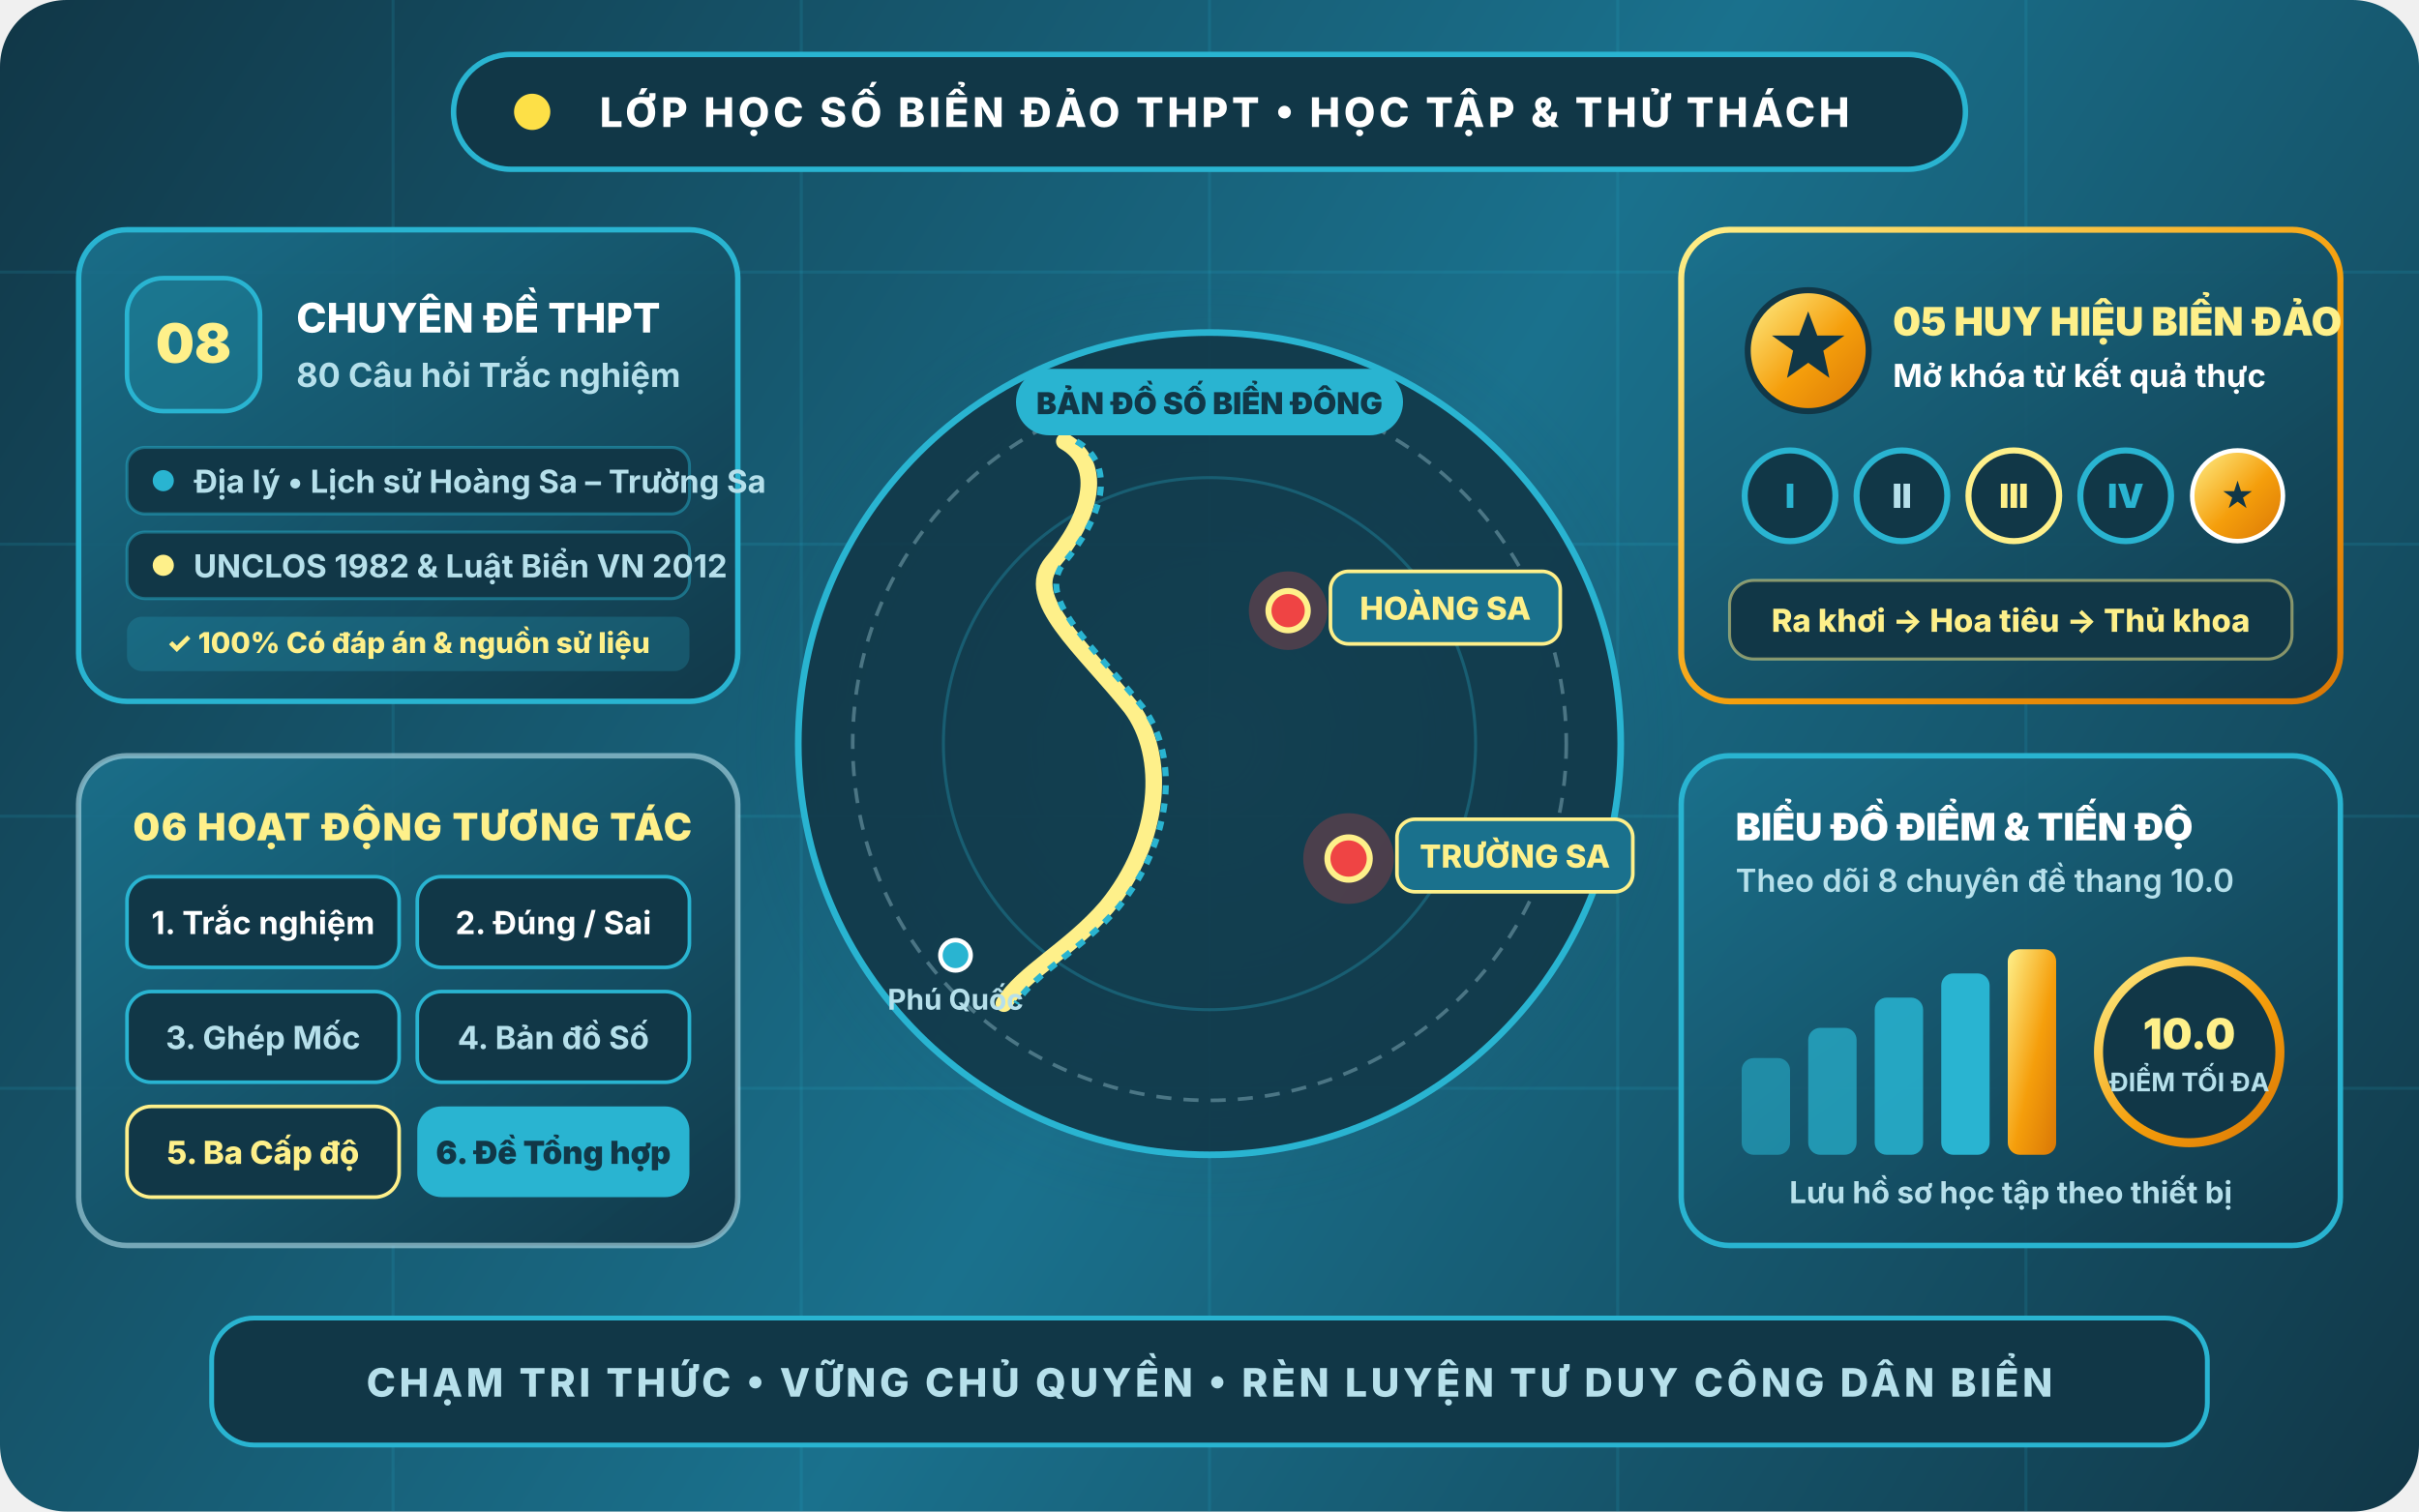
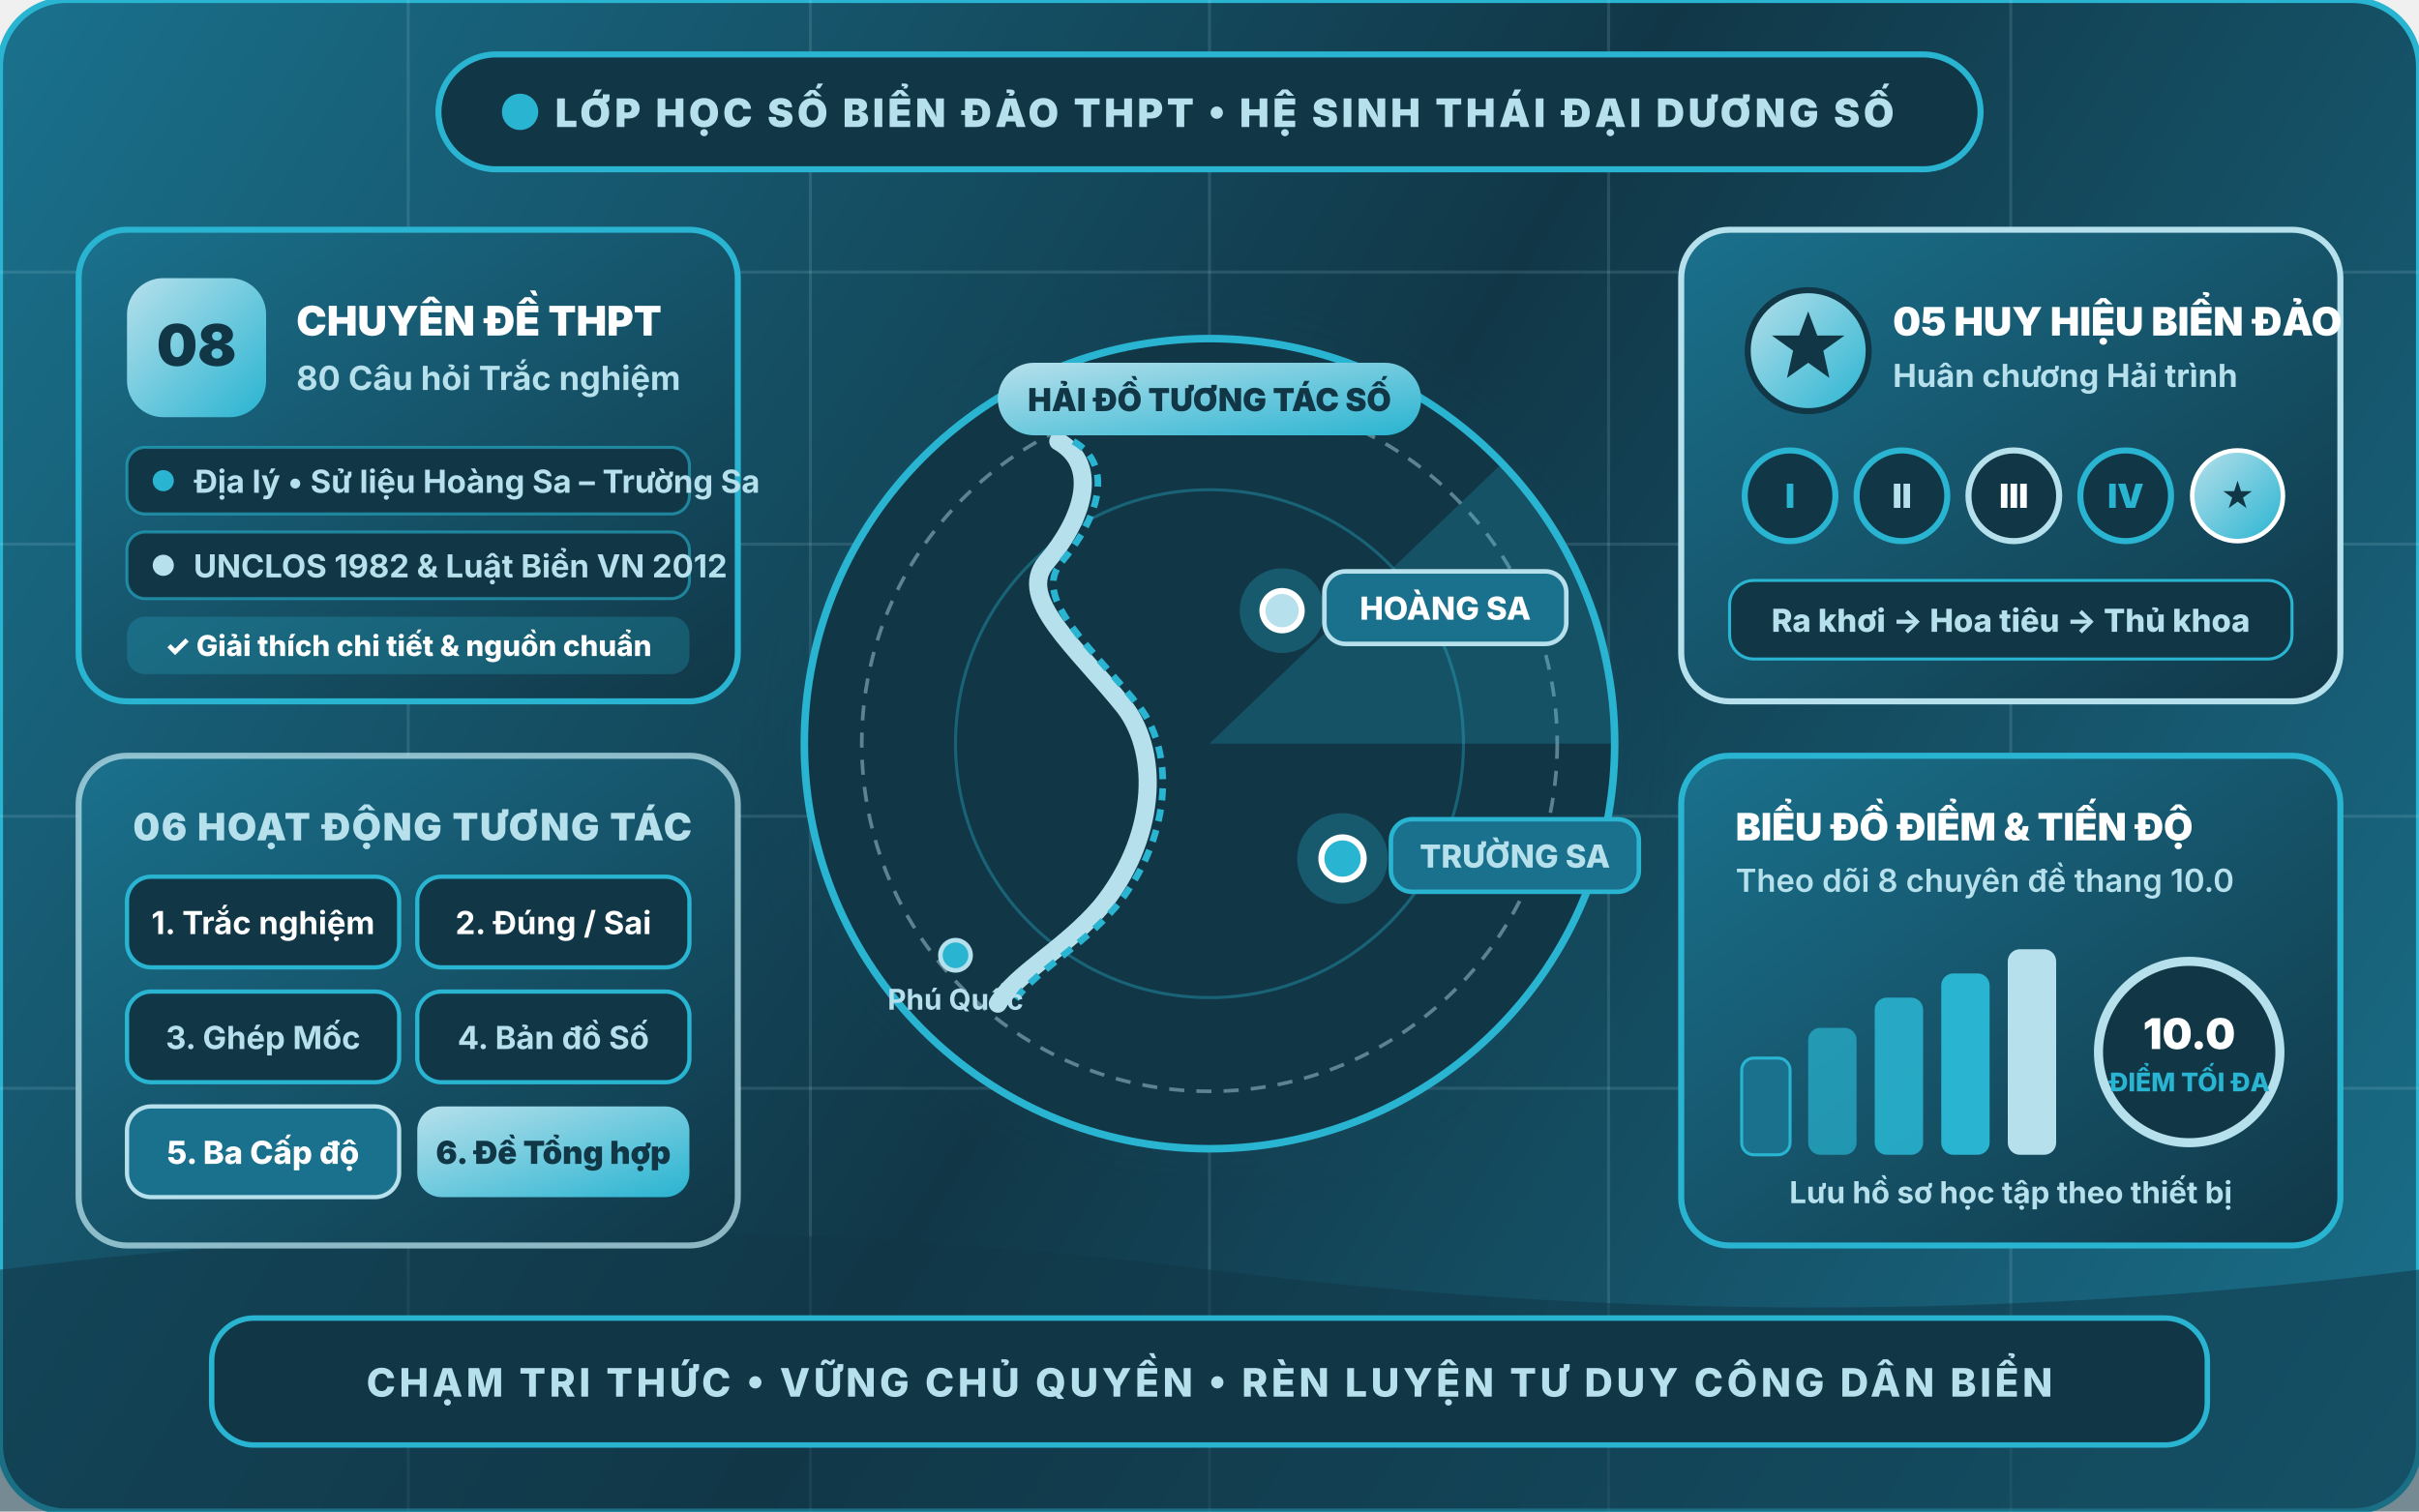
<svg xmlns="http://www.w3.org/2000/svg" viewBox="0 0 800 500" fill="none">
  <defs>
-     <linearGradient id="cls-hero-bg" x1="0" y1="0" x2="800" y2="500" gradientUnits="userSpaceOnUse">
-       <stop offset="0%" stop-color="#113747" />
-       <stop offset="52%" stop-color="#1A718D" />
+     <linearGradient id="oh-bg" x1="0" y1="0" x2="800" y2="500" gradientUnits="userSpaceOnUse">
+       <stop offset="0%" stop-color="#1A718D" />
+       <stop offset="50%" stop-color="#113747" />
+       <stop offset="100%" stop-color="#1A718D" />
+     </linearGradient>
+     <linearGradient id="oh-card" x1="0" y1="0" x2="1" y2="1">
+       <stop offset="0%" stop-color="#1A718D" />
      <stop offset="100%" stop-color="#113747" />
    </linearGradient>
-     <linearGradient id="cls-card-glass" x1="0" y1="0" x2="1" y2="1">
-       <stop offset="0%" stop-color="#1A718D" stop-opacity="0.92" />
-       <stop offset="100%" stop-color="#113747" stop-opacity="0.96" />
+     <linearGradient id="oh-aqua" x1="0" y1="0" x2="1" y2="1">
+       <stop offset="0%" stop-color="#B6E0EB" />
+       <stop offset="100%" stop-color="#29B4D1" />
    </linearGradient>
-     <linearGradient id="cls-gold-grad" x1="0" y1="0" x2="1" y2="1">
-       <stop offset="0%" stop-color="#FEF08A" />
-       <stop offset="55%" stop-color="#F59E0B" />
-       <stop offset="100%" stop-color="#D97706" />
-     </linearGradient>
-     <radialGradient id="cls-radar-glow" cx="50%" cy="50%" r="50%">
-       <stop offset="0%" stop-color="#29B4D1" stop-opacity="0.36" />
-       <stop offset="70%" stop-color="#1A718D" stop-opacity="0.12" />
+     <radialGradient id="oh-radar" cx="50%" cy="50%" r="50%">
+       <stop offset="0%" stop-color="#29B4D1" stop-opacity="0.45" />
+       <stop offset="65%" stop-color="#1A718D" stop-opacity="0.2" />
      <stop offset="100%" stop-color="#113747" stop-opacity="0" />
    </radialGradient>
  </defs>
-   <rect width="800" height="500" rx="22" fill="url(#cls-hero-bg)" />
-   <g stroke="#29B4D1" stroke-opacity="0.14" stroke-width="1">
+   <rect width="800" height="500" rx="22" fill="url(#oh-bg)" stroke="#29B4D1" stroke-width="2" />
+   <g stroke="#B6E0EB" stroke-opacity="0.14" stroke-width="1">
    <line x1="0" y1="90" x2="800" y2="90" />
    <line x1="0" y1="180" x2="800" y2="180" />
    <line x1="0" y1="270" x2="800" y2="270" />
    <line x1="0" y1="360" x2="800" y2="360" />
-     <line x1="130" y1="0" x2="130" y2="500" />
-     <line x1="265" y1="0" x2="265" y2="500" />
+     <line x1="135" y1="0" x2="135" y2="500" />
+     <line x1="268" y1="0" x2="268" y2="500" />
    <line x1="400" y1="0" x2="400" y2="500" />
-     <line x1="535" y1="0" x2="535" y2="500" />
-     <line x1="670" y1="0" x2="670" y2="500" />
+     <line x1="532" y1="0" x2="532" y2="500" />
+     <line x1="665" y1="0" x2="665" y2="500" />
  </g>
-   <rect x="150" y="18" width="500" height="38" rx="19" fill="#113747" stroke="#29B4D1" stroke-width="1.8" />
-   <circle cx="176" cy="37" r="6" fill="#FDE047" />
-   <text x="405" y="42" text-anchor="middle" fill="#FFFFFF" font-family="Inter, Segoe UI, sans-serif" font-size="13.5" font-weight="800" letter-spacing="1.2">LỚP HỌC SỐ BIỂN ĐẢO THPT • HỌC TẬP &amp; THỬ THÁCH</text>
-   <circle cx="400" cy="246" r="158" fill="url(#cls-radar-glow)" />
-   <circle cx="400" cy="246" r="136" fill="#113747" fill-opacity="0.88" stroke="#29B4D1" stroke-width="2.2" />
-   <circle cx="400" cy="246" r="118" fill="none" stroke="#B6E0EB" stroke-opacity="0.35" stroke-width="1.2" stroke-dasharray="5 4" />
-   <circle cx="400" cy="246" r="88" fill="none" stroke="#29B4D1" stroke-opacity="0.28" stroke-width="1" />
-   <path d="M352 146 C366 154 360 172 348 186 C338 198 358 214 374 234 C386 250 384 278 366 300 C354 314 338 322 332 332" fill="none" stroke="#FEF08A" stroke-width="5.5" stroke-linecap="round" />
-   <path d="M356 146 C370 154 364 172 352 186 C342 198 362 214 378 234 C390 250 388 278 370 300 C358 314 342 322 336 332" fill="none" stroke="#29B4D1" stroke-width="2" stroke-dasharray="3 3" />
-   <circle cx="426" cy="202" r="13" fill="#EF4444" fill-opacity="0.26" />
-   <circle cx="426" cy="202" r="6.5" fill="#EF4444" stroke="#FEF08A" stroke-width="2" />
-   <rect x="440" y="189" width="76" height="24" rx="6" fill="#1A718D" stroke="#FEF08A" stroke-width="1.2" />
-   <text x="478" y="205" text-anchor="middle" fill="#FEF08A" font-family="Inter, Segoe UI, sans-serif" font-size="10.5" font-weight="800">HOÀNG SA</text>
-   <circle cx="446" cy="284" r="15" fill="#EF4444" fill-opacity="0.26" />
-   <circle cx="446" cy="284" r="7" fill="#EF4444" stroke="#FEF08A" stroke-width="2" />
-   <rect x="462" y="271" width="78" height="24" rx="6" fill="#1A718D" stroke="#FEF08A" stroke-width="1.2" />
-   <text x="501" y="287" text-anchor="middle" fill="#FEF08A" font-family="Inter, Segoe UI, sans-serif" font-size="10.5" font-weight="800">TRƯỜNG SA</text>
-   <circle cx="316" cy="316" r="5" fill="#29B4D1" stroke="#FFFFFF" stroke-width="1.5" />
+   <path d="M0 420 Q200 395 400 420 T800 420 V500 H0 Z" fill="#113747" fill-opacity="0.55" />
+   <rect x="145" y="18" width="510" height="38" rx="19" fill="#113747" stroke="#29B4D1" stroke-width="2" />
+   <circle cx="172" cy="37" r="6" fill="#29B4D1" />
+   <text x="405" y="42" text-anchor="middle" fill="#B6E0EB" font-family="Inter, Segoe UI, sans-serif" font-size="13" font-weight="900" letter-spacing="1.2">LỚP HỌC SỐ BIỂN ĐẢO THPT • HỆ SINH THÁI ĐẠI DƯƠNG SỐ</text>
+   <circle cx="400" cy="246" r="156" fill="url(#oh-radar)" />
+   <circle cx="400" cy="246" r="134" fill="#113747" stroke="#29B4D1" stroke-width="2.5" />
+   <circle cx="400" cy="246" r="115" fill="none" stroke="#B6E0EB" stroke-opacity="0.45" stroke-width="1.2" stroke-dasharray="5 4" />
+   <circle cx="400" cy="246" r="84" fill="none" stroke="#29B4D1" stroke-opacity="0.35" stroke-width="1" />
+   <path d="M400 246 L496 154 A134 134 0 0 1 534 246 Z" fill="#29B4D1" fill-opacity="0.22" />
+   <path d="M350 146 C364 154 358 172 346 186 C336 198 356 214 372 234 C384 250 382 278 364 300 C352 314 336 322 330 332" fill="none" stroke="#B6E0EB" stroke-width="6" stroke-linecap="round" />
+   <path d="M355 146 C369 154 363 172 351 186 C341 198 361 214 377 234 C389 250 387 278 369 300 C357 314 341 322 335 332" fill="none" stroke="#29B4D1" stroke-width="2.2" stroke-dasharray="4 3" />
+   <circle cx="424" cy="202" r="14" fill="#29B4D1" fill-opacity="0.28" />
+   <circle cx="424" cy="202" r="6.5" fill="#B6E0EB" stroke="#FFFFFF" stroke-width="2" />
+   <rect x="438" y="189" width="80" height="24" rx="7" fill="#1A718D" stroke="#B6E0EB" stroke-width="1.5" />
+   <text x="478" y="205" text-anchor="middle" fill="#FFFFFF" font-family="Inter, Segoe UI, sans-serif" font-size="10.5" font-weight="800">HOÀNG SA</text>
+   <circle cx="444" cy="284" r="15" fill="#29B4D1" fill-opacity="0.28" />
+   <circle cx="444" cy="284" r="7" fill="#29B4D1" stroke="#FFFFFF" stroke-width="2" />
+   <rect x="460" y="271" width="82" height="24" rx="7" fill="#1A718D" stroke="#29B4D1" stroke-width="1.5" />
+   <text x="501" y="287" text-anchor="middle" fill="#B6E0EB" font-family="Inter, Segoe UI, sans-serif" font-size="10.5" font-weight="800">TRƯỜNG SA</text>
+   <circle cx="316" cy="316" r="5" fill="#29B4D1" stroke="#B6E0EB" stroke-width="1.5" />
  <text x="316" y="334" text-anchor="middle" fill="#B6E0EB" font-family="Inter, Segoe UI, sans-serif" font-size="9.5" font-weight="700">Phú Quốc</text>
-   <rect x="336" y="122" width="128" height="22" rx="11" fill="#29B4D1" />
-   <text x="400" y="137" text-anchor="middle" fill="#113747" font-family="Inter, Segoe UI, sans-serif" font-size="10" font-weight="900">BẢN ĐỒ SỐ BIỂN ĐÔNG</text>
+   <rect x="330" y="120" width="140" height="24" rx="12" fill="url(#oh-aqua)" />
+   <text x="400" y="136" text-anchor="middle" fill="#113747" font-family="Inter, Segoe UI, sans-serif" font-size="10.5" font-weight="900">HẢI ĐỒ TƯƠNG TÁC SỐ</text>
  <g transform="translate(26, 76)">
-     <rect width="218" height="156" rx="16" fill="url(#cls-card-glass)" stroke="#29B4D1" stroke-width="1.8" />
-     <rect x="16" y="16" width="44" height="44" rx="12" fill="#29B4D1" fill-opacity="0.2" stroke="#29B4D1" stroke-width="1.5" />
-     <text x="38" y="44" text-anchor="middle" fill="#FEF08A" font-family="Inter, Segoe UI, sans-serif" font-size="18" font-weight="900">08</text>
-     <text x="72" y="34" fill="#FFFFFF" font-family="Inter, Segoe UI, sans-serif" font-size="13.5" font-weight="800">CHUYÊN ĐỀ THPT</text>
-     <text x="72" y="52" fill="#B6E0EB" font-family="Inter, Segoe UI, sans-serif" font-size="11" font-weight="700">80 Câu hỏi Trắc nghiệm</text>
-     <rect x="16" y="72" width="186" height="22" rx="6" fill="#113747" stroke="#29B4D1" stroke-opacity="0.45" />
+     <rect width="218" height="156" rx="16" fill="url(#oh-card)" stroke="#29B4D1" stroke-width="2" />
+     <rect x="16" y="16" width="46" height="46" rx="12" fill="url(#oh-aqua)" />
+     <text x="39" y="45" text-anchor="middle" fill="#113747" font-family="Inter, Segoe UI, sans-serif" font-size="19" font-weight="900">08</text>
+     <text x="72" y="35" fill="#FFFFFF" font-family="Inter, Segoe UI, sans-serif" font-size="13.5" font-weight="900">CHUYÊN ĐỀ THPT</text>
+     <text x="72" y="53" fill="#B6E0EB" font-family="Inter, Segoe UI, sans-serif" font-size="11" font-weight="700">80 Câu hỏi Trắc nghiệm</text>
+     <rect x="16" y="72" width="186" height="22" rx="6" fill="#113747" stroke="#29B4D1" stroke-opacity="0.6" />
    <circle cx="28" cy="83" r="3.5" fill="#29B4D1" />
-     <text x="38" y="87" fill="#B6E0EB" font-family="Inter, Segoe UI, sans-serif" font-size="10.5" font-weight="700">Địa lý • Lịch sử Hoàng Sa – Trường Sa</text>
-     <rect x="16" y="100" width="186" height="22" rx="6" fill="#113747" stroke="#29B4D1" stroke-opacity="0.45" />
-     <circle cx="28" cy="111" r="3.5" fill="#FEF08A" />
+     <text x="38" y="87" fill="#B6E0EB" font-family="Inter, Segoe UI, sans-serif" font-size="10.5" font-weight="700">Địa lý • Sử liệu Hoàng Sa – Trường Sa</text>
+     <rect x="16" y="100" width="186" height="22" rx="6" fill="#113747" stroke="#29B4D1" stroke-opacity="0.6" />
+     <circle cx="28" cy="111" r="3.5" fill="#B6E0EB" />
    <text x="38" y="115" fill="#B6E0EB" font-family="Inter, Segoe UI, sans-serif" font-size="10.5" font-weight="700">UNCLOS 1982 &amp; Luật Biển VN 2012</text>
-     <rect x="16" y="128" width="186" height="18" rx="5" fill="#29B4D1" fill-opacity="0.22" />
-     <text x="109" y="140" text-anchor="middle" fill="#FEF08A" font-family="Inter, Segoe UI, sans-serif" font-size="9.5" font-weight="800">✓ 100% Có đáp án &amp; nguồn sử liệu</text>
+     <rect x="16" y="128" width="186" height="19" rx="6" fill="#29B4D1" fill-opacity="0.25" />
+     <text x="109" y="141" text-anchor="middle" fill="#FFFFFF" font-family="Inter, Segoe UI, sans-serif" font-size="9.5" font-weight="800">✓ Giải thích chi tiết &amp; nguồn chuẩn</text>
  </g>
  <g transform="translate(26, 250)">
-     <rect width="218" height="162" rx="16" fill="url(#cls-card-glass)" stroke="#B6E0EB" stroke-opacity="0.6" stroke-width="1.8" />
-     <text x="18" y="28" fill="#FEF08A" font-family="Inter, Segoe UI, sans-serif" font-size="12.5" font-weight="900" letter-spacing="0.5">06 HOẠT ĐỘNG TƯƠNG TÁC</text>
-     <rect x="16" y="40" width="90" height="30" rx="8" fill="#113747" stroke="#29B4D1" stroke-width="1.2" />
+     <rect width="218" height="162" rx="16" fill="url(#oh-card)" stroke="#B6E0EB" stroke-opacity="0.75" stroke-width="2" />
+     <text x="18" y="28" fill="#B6E0EB" font-family="Inter, Segoe UI, sans-serif" font-size="12.5" font-weight="900" letter-spacing="0.5">06 HOẠT ĐỘNG TƯƠNG TÁC</text>
+     <rect x="16" y="40" width="90" height="30" rx="8" fill="#113747" stroke="#29B4D1" stroke-width="1.4" />
    <text x="61" y="59" text-anchor="middle" fill="#FFFFFF" font-family="Inter, Segoe UI, sans-serif" font-size="10.5" font-weight="700">1. Trắc nghiệm</text>
-     <rect x="112" y="40" width="90" height="30" rx="8" fill="#113747" stroke="#29B4D1" stroke-width="1.2" />
+     <rect x="112" y="40" width="90" height="30" rx="8" fill="#113747" stroke="#29B4D1" stroke-width="1.4" />
    <text x="157" y="59" text-anchor="middle" fill="#FFFFFF" font-family="Inter, Segoe UI, sans-serif" font-size="10.5" font-weight="700">2. Đúng / Sai</text>
-     <rect x="16" y="78" width="90" height="30" rx="8" fill="#113747" stroke="#29B4D1" stroke-width="1.2" />
+     <rect x="16" y="78" width="90" height="30" rx="8" fill="#113747" stroke="#29B4D1" stroke-width="1.4" />
    <text x="61" y="97" text-anchor="middle" fill="#B6E0EB" font-family="Inter, Segoe UI, sans-serif" font-size="10.5" font-weight="700">3. Ghép Mốc</text>
-     <rect x="112" y="78" width="90" height="30" rx="8" fill="#113747" stroke="#29B4D1" stroke-width="1.2" />
+     <rect x="112" y="78" width="90" height="30" rx="8" fill="#113747" stroke="#29B4D1" stroke-width="1.4" />
    <text x="157" y="97" text-anchor="middle" fill="#B6E0EB" font-family="Inter, Segoe UI, sans-serif" font-size="10.5" font-weight="700">4. Bản đồ Số</text>
-     <rect x="16" y="116" width="90" height="30" rx="8" fill="#113747" stroke="#FEF08A" stroke-width="1.2" />
-     <text x="61" y="135" text-anchor="middle" fill="#FEF08A" font-family="Inter, Segoe UI, sans-serif" font-size="10.5" font-weight="800">5. Ba Cấp độ</text>
-     <rect x="112" y="116" width="90" height="30" rx="8" fill="#29B4D1" />
+     <rect x="16" y="116" width="90" height="30" rx="8" fill="#1A718D" stroke="#B6E0EB" stroke-width="1.4" />
+     <text x="61" y="135" text-anchor="middle" fill="#FFFFFF" font-family="Inter, Segoe UI, sans-serif" font-size="10.5" font-weight="800">5. Ba Cấp độ</text>
+     <rect x="112" y="116" width="90" height="30" rx="8" fill="url(#oh-aqua)" />
    <text x="157" y="135" text-anchor="middle" fill="#113747" font-family="Inter, Segoe UI, sans-serif" font-size="10.5" font-weight="900">6. Đề Tổng hợp</text>
  </g>
  <g transform="translate(556, 76)">
-     <rect width="218" height="156" rx="16" fill="url(#cls-card-glass)" stroke="url(#cls-gold-grad)" stroke-width="2" />
-     <circle cx="42" cy="40" r="20" fill="url(#cls-gold-grad)" stroke="#113747" stroke-width="2" />
+     <rect width="218" height="156" rx="16" fill="url(#oh-card)" stroke="#B6E0EB" stroke-width="2" />
+     <circle cx="42" cy="40" r="20" fill="url(#oh-aqua)" stroke="#113747" stroke-width="2" />
    <polygon points="42,27 45,35 54,35 47,40 49,49 42,44 35,49 37,40 30,35 39,35" fill="#113747" />
-     <text x="70" y="35" fill="#FEF08A" font-family="Inter, Segoe UI, sans-serif" font-size="13" font-weight="900">05 HUY HIỆU BIỂN ĐẢO</text>
-     <text x="70" y="52" fill="#FFFFFF" font-family="Inter, Segoe UI, sans-serif" font-size="10.5" font-weight="700">Mở khóa từ kết quả thực</text>
+     <text x="70" y="35" fill="#FFFFFF" font-family="Inter, Segoe UI, sans-serif" font-size="13" font-weight="900">05 HUY HIỆU BIỂN ĐẢO</text>
+     <text x="70" y="52" fill="#B6E0EB" font-family="Inter, Segoe UI, sans-serif" font-size="10.5" font-weight="700">Huân chương Hải trình</text>
    <g transform="translate(18, 70)">
      <circle cx="18" cy="18" r="15" fill="#113747" stroke="#29B4D1" stroke-width="2" />
      <text x="18" y="22" text-anchor="middle" fill="#29B4D1" font-family="Inter, Segoe UI, sans-serif" font-size="11" font-weight="900">I</text>
      <circle cx="55" cy="18" r="15" fill="#113747" stroke="#29B4D1" stroke-width="2" />
      <text x="55" y="22" text-anchor="middle" fill="#B6E0EB" font-family="Inter, Segoe UI, sans-serif" font-size="11" font-weight="900">II</text>
-       <circle cx="92" cy="18" r="15" fill="#113747" stroke="#FEF08A" stroke-width="2" />
-       <text x="92" y="22" text-anchor="middle" fill="#FEF08A" font-family="Inter, Segoe UI, sans-serif" font-size="11" font-weight="900">III</text>
+       <circle cx="92" cy="18" r="15" fill="#113747" stroke="#B6E0EB" stroke-width="2" />
+       <text x="92" y="22" text-anchor="middle" fill="#FFFFFF" font-family="Inter, Segoe UI, sans-serif" font-size="11" font-weight="900">III</text>
      <circle cx="129" cy="18" r="15" fill="#113747" stroke="#29B4D1" stroke-width="2" />
      <text x="129" y="22" text-anchor="middle" fill="#29B4D1" font-family="Inter, Segoe UI, sans-serif" font-size="11" font-weight="900">IV</text>
-       <circle cx="166" cy="18" r="15" fill="url(#cls-gold-grad)" stroke="#FFFFFF" stroke-width="1.5" />
+       <circle cx="166" cy="18" r="15" fill="url(#oh-aqua)" stroke="#FFFFFF" stroke-width="1.5" />
      <text x="166" y="22" text-anchor="middle" fill="#113747" font-family="Inter, Segoe UI, sans-serif" font-size="11" font-weight="900">★</text>
    </g>
-     <rect x="16" y="116" width="186" height="26" rx="8" fill="#113747" stroke="#FEF08A" stroke-opacity="0.5" />
-     <text x="109" y="133" text-anchor="middle" fill="#FEF08A" font-family="Inter, Segoe UI, sans-serif" font-size="10.5" font-weight="800">Ra khơi → Hoa tiêu → Thủ khoa</text>
+     <rect x="16" y="116" width="186" height="26" rx="8" fill="#113747" stroke="#29B4D1" />
+     <text x="109" y="133" text-anchor="middle" fill="#B6E0EB" font-family="Inter, Segoe UI, sans-serif" font-size="10.5" font-weight="800">Ra khơi → Hoa tiêu → Thủ khoa</text>
  </g>
  <g transform="translate(556, 250)">
-     <rect width="218" height="162" rx="16" fill="url(#cls-card-glass)" stroke="#29B4D1" stroke-width="1.8" />
+     <rect width="218" height="162" rx="16" fill="url(#oh-card)" stroke="#29B4D1" stroke-width="2" />
    <text x="18" y="28" fill="#FFFFFF" font-family="Inter, Segoe UI, sans-serif" font-size="12.5" font-weight="900">BIỂU ĐỒ ĐIỂM &amp; TIẾN ĐỘ</text>
    <text x="18" y="45" fill="#B6E0EB" font-family="Inter, Segoe UI, sans-serif" font-size="10.5" font-weight="600">Theo dõi 8 chuyên đề thang 10.0</text>
    <g transform="translate(20, 62)">
-       <rect x="0" y="38" width="16" height="32" rx="4" fill="#29B4D1" fill-opacity="0.55" />
+       <rect x="0" y="38" width="16" height="32" rx="4" fill="#1A718D" stroke="#29B4D1" />
      <rect x="22" y="28" width="16" height="42" rx="4" fill="#29B4D1" fill-opacity="0.7" />
-       <rect x="44" y="18" width="16" height="52" rx="4" fill="#29B4D1" fill-opacity="0.85" />
+       <rect x="44" y="18" width="16" height="52" rx="4" fill="#29B4D1" fill-opacity="0.88" />
      <rect x="66" y="10" width="16" height="60" rx="4" fill="#29B4D1" />
-       <rect x="88" y="2" width="16" height="68" rx="4" fill="url(#cls-gold-grad)" />
-       <circle cx="148" cy="36" r="30" fill="#113747" stroke="url(#cls-gold-grad)" stroke-width="3" />
-       <text x="148" y="35" text-anchor="middle" fill="#FEF08A" font-family="Inter, Segoe UI, sans-serif" font-size="14" font-weight="900">10.0</text>
-       <text x="148" y="49" text-anchor="middle" fill="#B6E0EB" font-family="Inter, Segoe UI, sans-serif" font-size="8.5" font-weight="700">ĐIỂM TỐI ĐA</text>
+       <rect x="88" y="2" width="16" height="68" rx="4" fill="#B6E0EB" />
+       <circle cx="148" cy="36" r="30" fill="#113747" stroke="#B6E0EB" stroke-width="3" />
+       <text x="148" y="35" text-anchor="middle" fill="#FFFFFF" font-family="Inter, Segoe UI, sans-serif" font-size="14" font-weight="900">10.0</text>
+       <text x="148" y="49" text-anchor="middle" fill="#29B4D1" font-family="Inter, Segoe UI, sans-serif" font-size="8.5" font-weight="800">ĐIỂM TỐI ĐA</text>
    </g>
    <text x="109" y="148" text-anchor="middle" fill="#B6E0EB" font-family="Inter, Segoe UI, sans-serif" font-size="10" font-weight="700">Lưu hồ sơ học tập theo thiết bị</text>
  </g>
-   <rect x="70" y="436" width="660" height="42" rx="14" fill="#113747" stroke="#29B4D1" stroke-width="1.6" />
+   <rect x="70" y="436" width="660" height="42" rx="14" fill="#113747" stroke="#29B4D1" stroke-width="1.8" />
  <text x="400" y="462" text-anchor="middle" fill="#B6E0EB" font-family="Inter, Segoe UI, sans-serif" font-size="13" font-weight="800" letter-spacing="1.2">CHẠM TRI THỨC • VỮNG CHỦ QUYỀN • RÈN LUYỆN TƯ DUY CÔNG DÂN BIỂN</text>
</svg>
